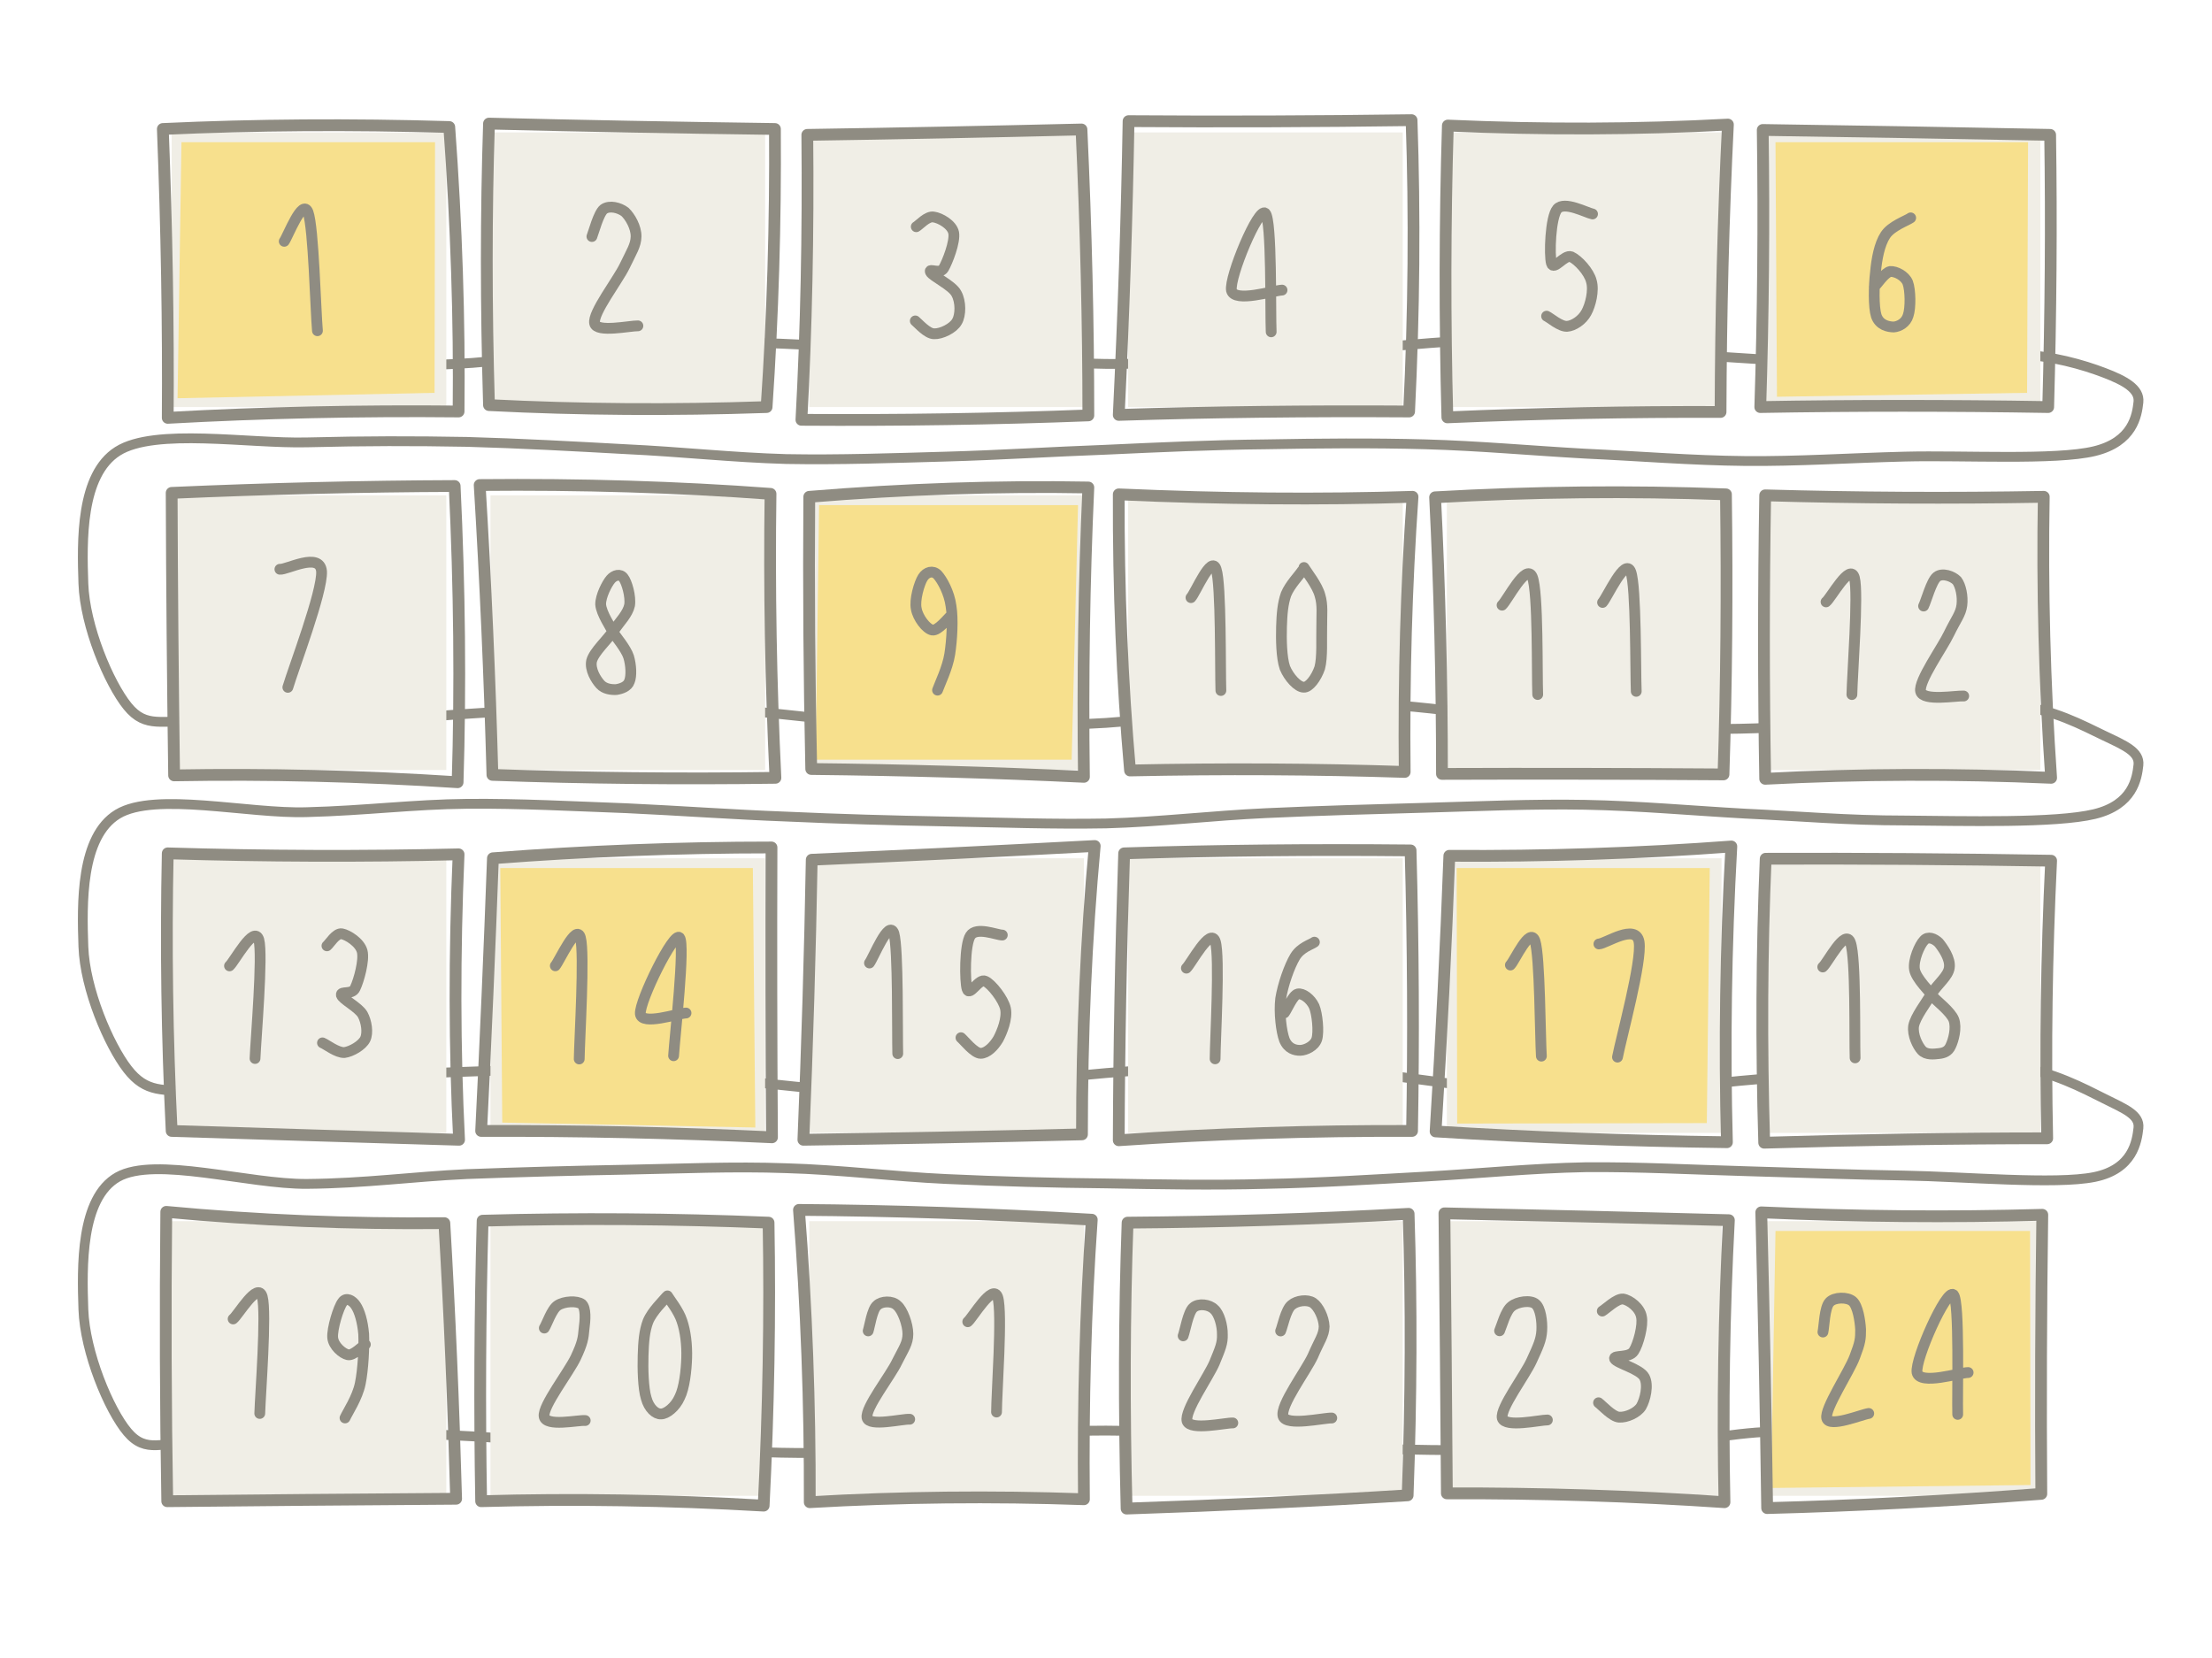
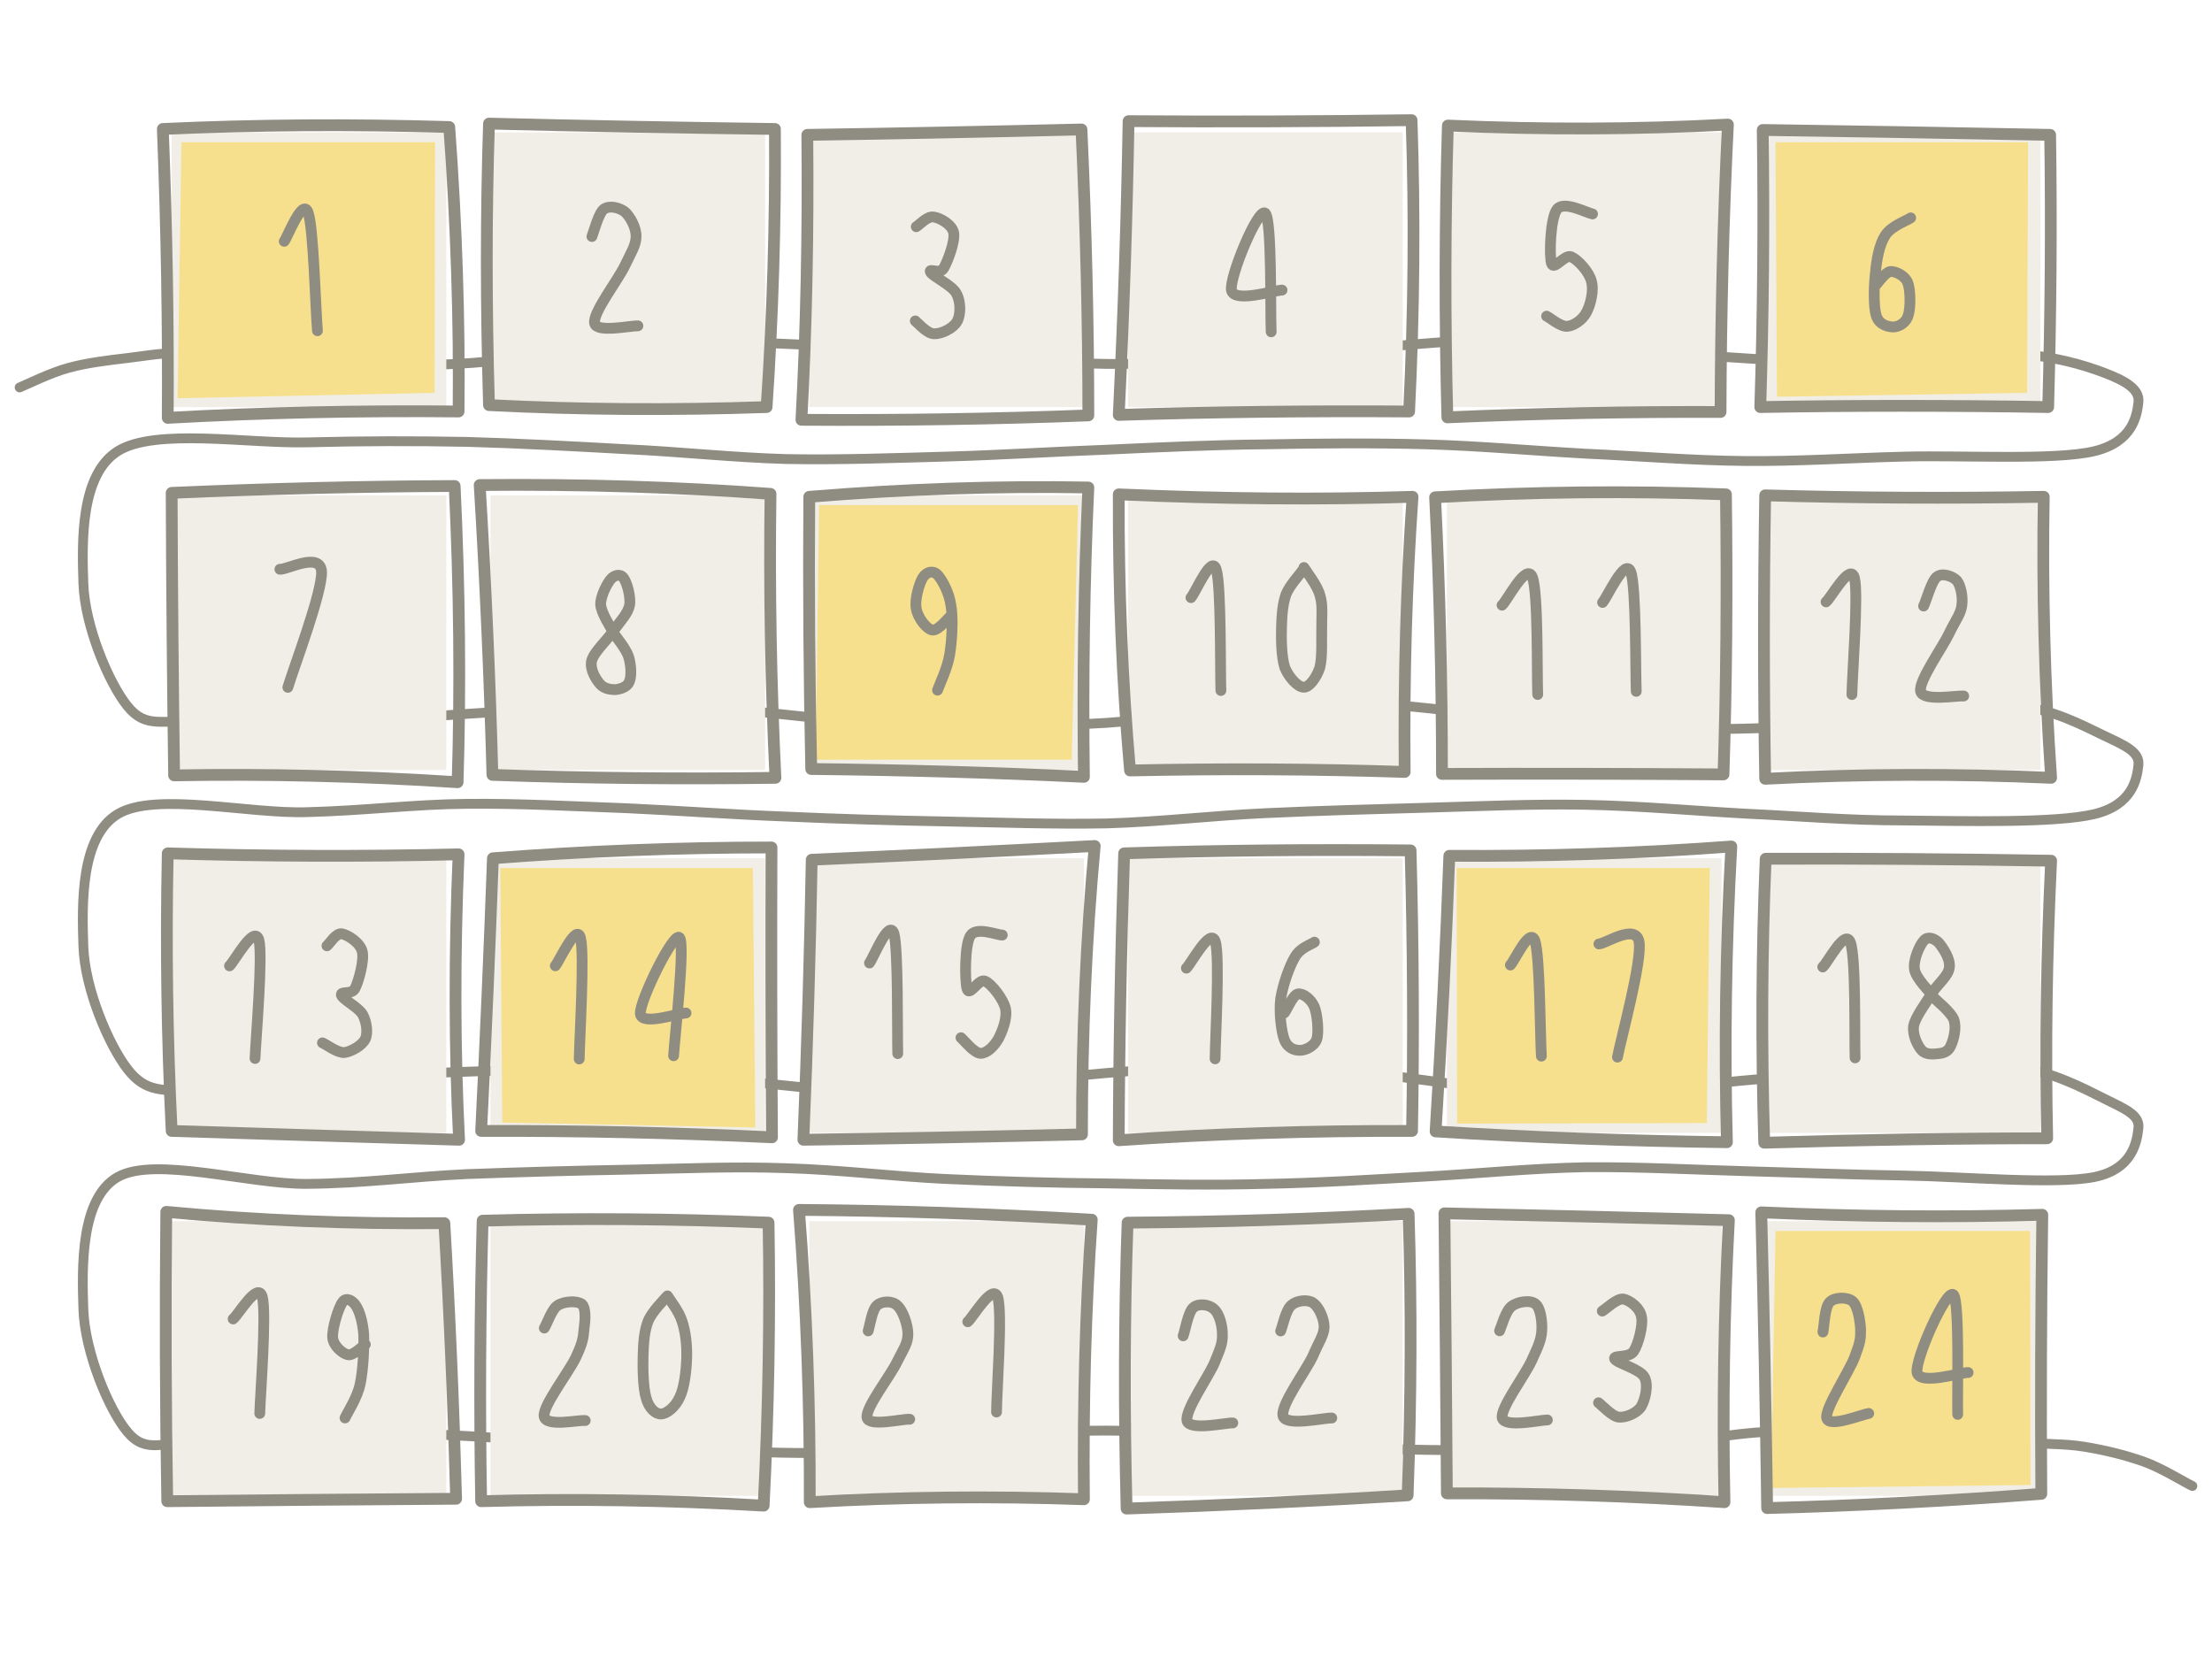
<svg xmlns="http://www.w3.org/2000/svg" viewBox="0 0 451 338" width="451" height="338" fill="none" stroke="#8F8C82" stroke-width="2.4" stroke-linecap="round" stroke-linejoin="round">
-   <path d="M40.0 71.9 C44.4 72.3 57.7 73.7 66.5 74.1 C75.3 74.4 84.2 74.7 93.0 74.2 C101.8 73.8 110.7 72.2 119.5 71.5 C128.3 70.7 137.2 70.0 146.0 69.9 C154.8 69.7 163.7 70.3 172.5 70.7 C181.3 71.2 190.2 72.0 199.0 72.6 C207.8 73.2 216.7 74.1 225.5 74.2 C234.3 74.3 243.2 73.6 252.0 73.1 C260.8 72.6 269.7 71.6 278.5 71.0 C287.3 70.4 296.2 69.3 305.0 69.4 C313.8 69.4 322.7 70.6 331.5 71.3 C340.3 71.9 349.2 72.7 358.0 73.2 C366.8 73.7 375.7 74.5 384.5 74.4 C393.3 74.2 403.6 72.0 411.0 72.2 C418.4 72.5 424.8 74.4 429.0 76.0 C433.2 77.6 436.3 79.3 436.0 82.0 C435.7 84.7 434.9 90.1 427.0 92.0 C419.1 93.9 400.3 92.8 388.4 93.1 C376.6 93.4 366.7 94.1 355.8 94.0 C345.0 93.9 334.1 93.0 323.2 92.5 C312.4 91.9 301.5 90.9 290.7 90.6 C279.8 90.3 268.9 90.4 258.1 90.6 C247.2 90.7 236.4 91.2 225.5 91.7 C214.6 92.1 203.8 92.8 192.9 93.1 C182.1 93.4 171.2 93.8 160.3 93.6 C149.5 93.3 138.6 92.1 127.8 91.6 C116.9 91.0 106.0 90.4 95.2 90.1 C84.3 89.9 74.4 89.9 62.6 90.2 C50.7 90.5 31.6 87.2 24.0 92.0 C16.4 96.8 16.7 110.3 17.0 119.0 C17.3 127.7 22.2 139.3 26.0 144.0 C29.8 148.7 33.2 146.6 40.0 147.3 C46.8 147.9 57.7 148.1 66.5 147.8 C75.3 147.6 84.2 146.3 93.0 145.7 C101.8 145.1 110.7 144.6 119.5 144.3 C128.3 144.1 137.2 144.0 146.0 144.5 C154.8 144.9 163.7 146.3 172.5 146.9 C181.3 147.5 190.2 148.1 199.0 148.2 C207.8 148.3 216.7 147.9 225.5 147.4 C234.3 146.8 243.2 145.4 252.0 144.8 C260.8 144.2 269.7 143.4 278.5 143.5 C287.3 143.7 296.2 145.1 305.0 145.9 C313.8 146.6 322.7 147.7 331.5 148.1 C340.3 148.6 349.2 148.8 358.0 148.5 C366.8 148.2 375.7 147.3 384.5 146.5 C393.3 145.8 403.6 143.3 411.0 143.9 C418.4 144.5 424.8 148.0 429.0 150.0 C433.2 152.0 436.3 153.3 436.0 156.0 C435.7 158.7 434.9 164.1 427.0 166.0 C419.1 167.9 400.3 167.4 388.4 167.3 C376.6 167.3 366.7 166.4 355.8 165.9 C345.0 165.3 334.1 164.3 323.2 164.1 C312.4 163.9 301.5 164.4 290.7 164.7 C279.8 165.0 268.9 165.3 258.1 165.8 C247.2 166.3 236.4 167.6 225.5 167.9 C214.6 168.1 203.8 167.7 192.9 167.5 C182.1 167.3 171.2 167.0 160.3 166.5 C149.5 166.1 138.6 165.3 127.8 164.8 C116.9 164.4 106.0 163.8 95.2 163.9 C84.3 164.0 74.4 165.3 62.6 165.6 C50.7 166.0 31.6 161.4 24.0 166.0 C16.4 170.6 16.7 184.3 17.0 193.0 C17.3 201.7 22.2 213.1 26.0 218.0 C29.8 222.9 33.2 222.2 40.0 222.5 C46.8 222.8 57.7 220.7 66.5 220.0 C75.3 219.4 84.2 218.9 93.0 218.6 C101.8 218.3 110.7 217.9 119.5 218.1 C128.3 218.4 137.2 219.2 146.0 219.9 C154.8 220.6 163.7 222.0 172.5 222.3 C181.3 222.6 190.2 222.3 199.0 221.7 C207.8 221.2 216.7 219.5 225.5 218.8 C234.3 218.1 243.2 217.3 252.0 217.3 C260.8 217.3 269.7 218.0 278.5 218.8 C287.3 219.6 296.2 221.3 305.0 221.9 C313.8 222.5 322.7 222.8 331.5 222.5 C340.3 222.2 349.2 220.8 358.0 220.1 C366.8 219.3 375.7 218.4 384.5 218.0 C393.3 217.6 403.6 216.5 411.0 217.5 C418.4 218.5 424.8 221.9 429.0 224.0 C433.2 226.1 436.3 227.3 436.0 230.0 C435.7 232.7 434.9 238.4 427.0 240.0 C419.1 241.6 400.3 239.9 388.4 239.7 C376.6 239.5 366.7 239.1 355.8 238.8 C345.0 238.5 334.1 237.9 323.2 238.0 C312.4 238.2 301.5 239.3 290.7 239.9 C279.8 240.5 268.9 241.2 258.1 241.4 C247.2 241.7 236.4 241.5 225.5 241.3 C214.6 241.2 203.8 240.9 192.9 240.4 C182.1 239.9 171.2 238.5 160.3 238.2 C149.5 237.8 138.6 238.3 127.8 238.5 C116.9 238.7 106.0 239.0 95.2 239.4 C84.3 239.9 74.4 241.3 62.6 241.4 C50.7 241.5 31.6 235.7 24.0 240.0 C16.4 244.3 16.7 258.3 17.0 267.0 C17.3 275.7 22.2 287.5 26.0 292.0 C29.8 296.5 33.2 294.0 40.0 294.0 C46.8 293.9 57.7 292.1 66.5 291.9 C75.3 291.7 84.2 292.2 93.0 292.7 C101.8 293.1 110.7 294.0 119.5 294.5 C128.3 295.1 137.2 295.6 146.0 295.8 C154.8 296.1 163.7 296.5 172.5 296.1 C181.3 295.6 190.2 293.7 199.0 293.0 C207.8 292.3 216.7 291.7 225.5 291.7 C234.3 291.7 243.2 292.6 252.0 293.2 C260.8 293.8 269.7 294.9 278.5 295.3 C287.3 295.7 296.2 295.7 305.0 295.7 C313.8 295.7 322.7 296.0 331.5 295.4 C340.3 294.8 349.2 292.8 358.0 292.1 C366.8 291.5 375.7 291.3 384.5 291.6 C393.3 291.9 406.6 293.6 411.0 294.0" stroke="#8F8C82" stroke-width="2" vector-effect="non-scaling-stroke" />
+   <path d="M4.0 79.0 C5.7 78.3 10.3 76.0 14.0 75.0 C17.7 74.0 21.7 73.5 26.0 73.0 C30.3 72.5 33.2 71.8 40.0 71.9 C46.8 72.1 57.7 73.7 66.5 74.1 C75.3 74.4 84.2 74.7 93.0 74.2 C101.8 73.8 110.7 72.2 119.5 71.5 C128.3 70.7 137.2 70.0 146.0 69.9 C154.8 69.7 163.7 70.3 172.5 70.7 C181.3 71.2 190.2 72.0 199.0 72.6 C207.8 73.2 216.7 74.1 225.5 74.2 C234.3 74.3 243.2 73.6 252.0 73.1 C260.8 72.6 269.7 71.6 278.5 71.0 C287.3 70.4 296.2 69.3 305.0 69.4 C313.8 69.4 322.7 70.6 331.5 71.3 C340.3 71.9 349.2 72.7 358.0 73.2 C366.8 73.7 375.7 74.5 384.5 74.4 C393.3 74.2 403.6 72.0 411.0 72.2 C418.4 72.5 424.8 74.4 429.0 76.0 C433.2 77.6 436.3 79.3 436.0 82.0 C435.7 84.7 434.9 90.1 427.0 92.0 C419.1 93.9 400.3 92.8 388.4 93.1 C376.6 93.4 366.7 94.1 355.8 94.0 C345.0 93.9 334.1 93.0 323.2 92.5 C312.4 91.9 301.5 90.9 290.7 90.6 C279.8 90.3 268.9 90.4 258.1 90.6 C247.2 90.7 236.4 91.2 225.5 91.7 C214.6 92.1 203.8 92.8 192.9 93.1 C182.1 93.4 171.2 93.8 160.3 93.6 C149.5 93.3 138.6 92.1 127.8 91.6 C116.9 91.0 106.0 90.4 95.2 90.1 C84.3 89.9 74.4 89.9 62.6 90.2 C50.7 90.5 31.6 87.2 24.0 92.0 C16.4 96.8 16.7 110.3 17.0 119.0 C17.3 127.7 22.2 139.3 26.0 144.0 C29.8 148.7 33.2 146.6 40.0 147.3 C46.8 147.9 57.7 148.1 66.5 147.8 C75.3 147.6 84.2 146.3 93.0 145.7 C101.8 145.1 110.7 144.6 119.5 144.3 C128.3 144.1 137.2 144.0 146.0 144.5 C154.8 144.9 163.7 146.3 172.5 146.9 C181.3 147.5 190.2 148.1 199.0 148.2 C207.8 148.3 216.7 147.9 225.5 147.4 C234.3 146.8 243.2 145.4 252.0 144.8 C260.8 144.2 269.7 143.4 278.5 143.5 C287.3 143.7 296.2 145.1 305.0 145.9 C313.8 146.6 322.7 147.7 331.5 148.1 C340.3 148.6 349.2 148.8 358.0 148.5 C366.8 148.2 375.7 147.3 384.5 146.5 C393.3 145.8 403.6 143.3 411.0 143.9 C418.4 144.5 424.8 148.0 429.0 150.0 C433.2 152.0 436.3 153.3 436.0 156.0 C435.7 158.7 434.9 164.1 427.0 166.0 C419.1 167.9 400.3 167.4 388.4 167.3 C376.6 167.3 366.7 166.4 355.8 165.9 C345.0 165.3 334.1 164.3 323.2 164.1 C312.4 163.9 301.5 164.4 290.7 164.7 C279.8 165.0 268.9 165.3 258.1 165.8 C247.2 166.3 236.4 167.6 225.5 167.9 C214.6 168.1 203.8 167.7 192.9 167.5 C182.1 167.3 171.2 167.0 160.3 166.5 C149.5 166.1 138.6 165.3 127.8 164.8 C116.9 164.4 106.0 163.8 95.2 163.9 C84.3 164.0 74.4 165.3 62.6 165.6 C50.7 166.0 31.6 161.4 24.0 166.0 C16.4 170.6 16.7 184.3 17.0 193.0 C17.3 201.7 22.2 213.1 26.0 218.0 C29.8 222.9 33.2 222.2 40.0 222.5 C46.8 222.8 57.7 220.7 66.5 220.0 C75.3 219.4 84.2 218.9 93.0 218.6 C101.8 218.3 110.7 217.9 119.5 218.1 C128.3 218.4 137.2 219.2 146.0 219.9 C154.8 220.6 163.7 222.0 172.5 222.3 C181.3 222.6 190.2 222.3 199.0 221.7 C207.8 221.2 216.7 219.5 225.5 218.8 C234.3 218.1 243.2 217.3 252.0 217.3 C260.8 217.3 269.7 218.0 278.5 218.8 C287.3 219.6 296.2 221.3 305.0 221.9 C313.8 222.5 322.7 222.8 331.5 222.5 C340.3 222.2 349.2 220.8 358.0 220.1 C366.8 219.3 375.7 218.4 384.5 218.0 C393.3 217.6 403.6 216.5 411.0 217.5 C418.4 218.5 424.8 221.9 429.0 224.0 C433.2 226.1 436.3 227.3 436.0 230.0 C435.7 232.7 434.9 238.4 427.0 240.0 C419.1 241.6 400.3 239.9 388.4 239.7 C376.6 239.5 366.7 239.1 355.8 238.8 C345.0 238.5 334.1 237.9 323.2 238.0 C312.4 238.2 301.5 239.3 290.7 239.9 C279.8 240.5 268.9 241.2 258.1 241.4 C247.2 241.7 236.4 241.5 225.5 241.3 C214.6 241.2 203.8 240.9 192.9 240.4 C182.1 239.9 171.2 238.5 160.3 238.2 C149.5 237.8 138.6 238.3 127.8 238.5 C116.9 238.7 106.0 239.0 95.2 239.4 C84.3 239.9 74.4 241.3 62.6 241.4 C50.7 241.5 31.6 235.7 24.0 240.0 C16.4 244.3 16.7 258.3 17.0 267.0 C17.3 275.7 22.2 287.5 26.0 292.0 C29.8 296.5 33.2 294.0 40.0 294.0 C46.8 293.9 57.7 292.1 66.5 291.9 C75.3 291.7 84.2 292.2 93.0 292.7 C101.8 293.1 110.7 294.0 119.5 294.5 C128.3 295.1 137.2 295.6 146.0 295.8 C154.8 296.1 163.7 296.5 172.5 296.1 C181.3 295.6 190.2 293.7 199.0 293.0 C207.8 292.3 216.7 291.7 225.5 291.7 C234.3 291.7 243.2 292.6 252.0 293.2 C260.8 293.8 269.7 294.9 278.5 295.3 C287.3 295.7 296.2 295.7 305.0 295.7 C313.8 295.7 322.7 296.0 331.5 295.4 C340.3 294.8 349.2 292.8 358.0 292.1 C366.8 291.5 375.7 291.3 384.5 291.6 C393.3 291.9 404.2 293.5 411.0 294.0 C417.8 294.6 420.7 294.3 425.0 295.0 C429.3 295.7 433.3 296.7 437.0 298.0 C440.7 299.3 445.3 302.2 447.0 303.0" stroke="#8F8C82" stroke-width="2" vector-effect="non-scaling-stroke" />
  <path d="M35 27 L91 27 L91 83 L35 83 Z" fill="#F0EEE6" stroke="none" />
  <path d="M37 29 L88.7 29 L88.6 80.1 L36.2 81.2 Z" fill="#F7E08D" stroke="none" />
  <path d="M33.2 26.3 Q61.4 25.0 91.6 25.9 Q93.8 55.9 93.5 83.9 Q63.1 83.6 34.2 85.2 Q34.4 57.1 33.2 26.3" />
  <g transform="rotate(-2.4 63.0 55.0)" stroke-width="2.2">
    <path d="M58.2 49.0 C59.0 48.0 62.3 40.2 63.3 43.3 C64.3 46.4 64.0 63.5 64.2 67.5" />
  </g>
  <path d="M100 27 L156 27 L156 83 L100 83 Z" fill="#F0EEE6" stroke="none" />
  <path d="M99.7 25.2 Q128.0 25.9 158.0 26.3 Q158.2 55.0 156.3 83.0 Q127.4 84.0 99.7 82.6 Q98.8 52.5 99.7 25.2" />
  <g transform="rotate(-1.8 128.0 55.0)" stroke-width="2.2">
    <path d="M120.9 48.0 C121.3 47.1 122.4 43.3 123.5 42.5 C124.7 41.7 126.7 42.3 127.8 43.2 C128.8 44.2 130.0 46.4 129.9 48.3 C129.8 50.1 128.9 51.3 127.4 54.2 C125.9 57.1 120.5 63.6 120.9 65.7 C121.2 67.7 128.2 66.4 129.7 66.5" />
  </g>
  <path d="M165 27 L221 27 L221 83 L165 83 Z" fill="#F0EEE6" stroke="none" />
  <path d="M164.6 27.5 Q191.3 27.1 220.5 26.4 Q221.9 56.8 221.9 84.7 Q193.4 85.8 163.4 85.6 Q164.9 57.8 164.6 27.5" />
  <g transform="rotate(-1.2 193.0 55.0)" stroke-width="2.2">
    <path d="M187.0 46.1 C187.6 45.8 189.3 43.9 190.6 44.2 C191.9 44.4 194.3 45.8 194.6 47.5 C194.9 49.3 193.2 53.4 192.4 54.7 C191.6 56.0 189.3 54.5 189.7 55.4 C190.1 56.3 194.1 58.2 194.9 59.9 C195.8 61.6 195.7 64.3 194.9 65.6 C194.1 67.0 191.6 68.1 190.2 68.0 C188.8 68.0 187.0 65.8 186.4 65.3" />
  </g>
  <path d="M230 27 L286 27 L286 83 L230 83 Z" fill="#F0EEE6" stroke="none" />
  <path d="M230.1 24.7 Q258.9 24.9 287.8 24.5 Q288.8 53.5 287.3 83.9 Q256.3 83.7 228.1 84.6 Q229.6 53.8 230.1 24.7" />
  <g transform="rotate(-2.6 258.0 55.0)" stroke-width="2.2">
    <path d="M258.6 67.7 C258.6 63.7 259.8 45.0 258.5 43.5 C257.2 42.0 250.5 56.2 250.9 58.9 C251.4 61.5 259.5 59.3 261.2 59.3" />
  </g>
  <path d="M295 27 L351 27 L351 83 L295 83 Z" fill="#F0EEE6" stroke="none" />
  <path d="M295.2 25.6 Q324.4 26.9 352.3 25.4 Q350.9 53.7 350.8 84.0 Q322.8 83.9 295.1 85.1 Q294.3 55.1 295.2 25.6" />
  <g transform="rotate(1.0 323.0 55.0)" stroke-width="2.2">
    <path d="M324.5 43.6 C323.3 43.4 318.7 41.0 317.3 42.7 C315.9 44.4 315.8 52.2 316.3 53.8 C316.8 55.4 318.9 51.9 320.3 52.4 C321.7 53.0 324.0 55.4 324.5 57.3 C325.1 59.2 324.4 62.2 323.6 63.7 C322.8 65.3 321.0 66.5 319.7 66.6 C318.3 66.7 316.2 64.9 315.5 64.6" />
  </g>
  <path d="M360 27 L416 27 L416 83 L360 83 Z" fill="#F0EEE6" stroke="none" />
  <path d="M362 29 L413.5 29 L413.3 80.1 L362.3 80.9 Z" fill="#F7E08D" stroke="none" />
  <path d="M359.4 26.5 Q387.2 26.9 418.0 27.5 Q418.4 54.3 417.6 83.0 Q387.6 82.5 358.9 83.0 Q359.8 54.8 359.4 26.5" />
  <g transform="rotate(0.9 388.0 55.0)" stroke-width="2.2">
    <path d="M389.4 44.4 C388.6 45.0 385.5 46.1 384.3 48.0 C383.1 49.9 382.6 52.9 382.4 55.6 C382.1 58.4 382.1 62.7 382.7 64.5 C383.4 66.4 385.2 66.7 386.3 66.7 C387.4 66.6 388.8 65.8 389.2 64.3 C389.7 62.8 389.6 59.1 389.0 57.6 C388.4 56.2 386.5 55.3 385.4 55.4 C384.3 55.6 382.7 58.1 382.2 58.6" />
  </g>
  <path d="M35 101 L91 101 L91 157 L35 157 Z" fill="#F0EEE6" stroke="none" />
  <path d="M35.0 100.5 Q64.7 99.2 92.7 99.1 Q94.2 130.4 93.3 159.5 Q63.9 157.6 35.5 158.1 Q35.1 129.4 35.0 100.5" />
  <g transform="rotate(2.1 63.0 129.0)" stroke-width="2.2">
    <path d="M56.6 116.3 C58.0 116.4 64.6 112.4 65.1 116.4 C65.5 120.5 60.1 136.4 59.1 140.3" />
  </g>
  <path d="M100 101 L156 101 L156 157 L100 157 Z" fill="#F0EEE6" stroke="none" />
  <path d="M97.8 98.9 Q128.8 98.6 157.1 100.7 Q156.7 129.7 158.1 158.6 Q128.6 159.0 100.4 158.0 Q99.6 128.5 97.8 98.9" />
  <g transform="rotate(2.7 128.0 129.0)" stroke-width="2.2">
    <path d="M125.0 129.0 C124.5 128.1 122.4 125.3 122.2 123.5 C122.1 121.8 123.3 119.2 124.0 118.3 C124.7 117.4 125.9 117.0 126.6 117.9 C127.3 118.7 128.3 121.6 128.1 123.4 C127.8 125.2 126.3 126.8 125.1 128.7 C123.9 130.7 121.3 133.2 120.9 135.1 C120.6 136.9 122.0 138.9 122.9 139.8 C123.8 140.7 125.2 140.8 126.2 140.7 C127.2 140.5 128.5 140.0 128.8 138.9 C129.2 137.8 129.0 135.6 128.4 133.9 C127.8 132.3 125.6 129.9 125.0 129.1" />
  </g>
  <path d="M165 101 L221 101 L221 157 L165 157 Z" fill="#F0EEE6" stroke="none" />
  <path d="M167 103 L219.8 103 L218.5 154.9 L166.3 154.9 Z" fill="#F7E08D" stroke="none" />
  <path d="M165.0 101.3 Q194.3 98.9 221.9 99.4 Q220.6 128.1 221.0 158.4 Q193.7 157.1 165.4 156.8 Q164.8 129.4 165.0 101.3" />
  <g transform="rotate(-3.2 193.0 129.0)" stroke-width="2.2">
    <path d="M194.1 125.6 C193.5 126.0 191.3 128.6 190.1 128.3 C188.9 128.0 187.3 125.6 187.1 123.8 C186.8 122.0 188.0 118.6 188.8 117.5 C189.6 116.4 190.9 116.1 191.8 117.1 C192.7 118.2 194.0 120.9 194.2 123.6 C194.5 126.3 194.0 130.6 193.4 133.4 C192.8 136.2 191.0 139.4 190.5 140.6" />
  </g>
  <path d="M230 101 L286 101 L286 157 L230 157 Z" fill="#F0EEE6" stroke="none" />
  <path d="M228.1 100.8 Q259.6 102.2 288.0 101.3 Q286.1 128.6 286.4 157.4 Q259.1 156.5 230.4 157.1 Q228.0 129.9 228.1 100.8" />
  <g transform="rotate(-0.6 258.0 129.0)" stroke-width="2.2">
    <path d="M242.9 121.7 C243.8 120.8 247.2 112.8 248.1 116.0 C249.1 119.1 248.7 136.5 248.8 140.7" />
    <path d="M265.6 116.5 C265.1 117.3 263.1 119.3 262.3 121.2 C261.6 123.1 261.4 125.3 261.3 127.8 C261.2 130.3 261.2 134.1 261.9 136.2 C262.7 138.2 264.5 140.2 265.7 140.2 C266.8 140.3 268.3 138.3 269.0 136.3 C269.6 134.2 269.4 130.4 269.5 127.9 C269.5 125.5 269.8 123.5 269.2 121.5 C268.7 119.5 266.6 116.8 266.0 115.8" />
  </g>
  <path d="M295 101 L351 101 L351 157 L295 157 Z" fill="#F0EEE6" stroke="none" />
  <path d="M292.6 101.4 Q322.5 99.7 351.9 100.8 Q352.3 130.4 351.4 157.9 Q321.8 157.7 294.0 157.8 Q294.0 129.3 292.6 101.4" />
  <g transform="rotate(-2.4 323.0 129.0)" stroke-width="2.2">
    <path d="M306.5 122.7 C307.6 121.8 311.8 114.2 312.9 117.2 C314.0 120.3 313.0 137.2 313.0 141.2" />
    <path d="M327.0 123.0 C328.0 122.0 332.0 113.9 333.0 117.0 C334.0 120.0 333.1 137.4 333.1 141.4" />
  </g>
  <path d="M360 101 L416 101 L416 157 L360 157 Z" fill="#F0EEE6" stroke="none" />
  <path d="M359.9 101.0 Q388.0 101.8 416.7 101.3 Q416.2 129.5 418.2 158.6 Q388.9 157.3 359.9 158.8 Q359.4 130.3 359.9 101.0" />
  <g transform="rotate(1.0 388.0 129.0)" stroke-width="2.2">
    <path d="M372.2 123.0 C373.2 122.2 377.0 114.8 377.9 118.0 C378.8 121.1 377.8 137.8 377.8 141.8" />
    <path d="M392.1 123.5 C392.6 122.5 393.6 118.4 394.7 117.5 C395.8 116.6 397.9 117.3 398.8 118.2 C399.6 119.2 400.1 121.4 399.9 123.2 C399.7 125.0 398.8 126.0 397.4 129.0 C396.1 131.9 391.3 138.8 391.8 140.9 C392.3 143.0 399.2 141.6 400.6 141.7" />
  </g>
  <path d="M35 175 L91 175 L91 231 L35 231 Z" fill="#F0EEE6" stroke="none" />
  <path d="M34.2 174.0 Q64.1 174.9 93.5 174.2 Q92.2 204.6 93.6 232.4 Q63.3 231.5 35.0 230.6 Q33.6 202.3 34.2 174.0" />
  <g transform="rotate(0.9 63.0 203.0)" stroke-width="2.2">
    <path d="M46.7 197.2 C47.7 196.3 51.6 188.6 52.6 191.8 C53.5 194.9 52.3 212.0 52.2 216.0" />
    <path d="M66.5 192.8 C67.0 192.4 68.3 190.1 69.5 190.3 C70.7 190.5 73.2 192.0 73.7 193.8 C74.2 195.6 73.1 199.8 72.4 201.3 C71.8 202.8 69.4 201.9 69.6 202.8 C69.9 203.7 73.1 205.2 74.0 206.7 C74.8 208.1 75.2 210.4 74.6 211.7 C74.0 213.0 71.8 214.3 70.4 214.5 C68.9 214.6 66.7 212.9 65.9 212.6" />
  </g>
  <path d="M100 175 L156 175 L156 231 L100 231 Z" fill="#F0EEE6" stroke="none" />
  <path d="M102 177 L153.5 177 L154.0 229.9 L102.4 228.9 Z" fill="#F7E08D" stroke="none" />
  <path d="M100.5 175.0 Q129.0 172.8 157.3 172.8 Q157.2 202.8 157.4 231.9 Q127.6 230.5 98.1 230.6 Q99.5 202.5 100.5 175.0" />
  <g transform="rotate(2.2 128.0 203.0)" stroke-width="2.2">
    <path d="M113.0 197.5 C113.8 196.5 117.0 188.5 117.9 191.6 C118.9 194.7 118.5 212.2 118.6 216.3" />
    <path d="M137.8 214.9 C137.9 210.9 139.3 192.2 138.1 190.8 C136.9 189.4 130.4 204.0 130.7 206.6 C131.0 209.1 138.4 206.2 140.0 206.1" />
  </g>
  <path d="M165 175 L221 175 L221 231 L165 231 Z" fill="#F0EEE6" stroke="none" />
  <path d="M165.5 175.3 Q193.2 174.1 223.2 172.5 Q220.6 200.7 220.6 231.3 Q192.7 232.0 163.8 232.4 Q165.0 203.5 165.5 175.3" />
  <g transform="rotate(-0.2 193.0 203.0)" stroke-width="2.2">
    <path d="M177.3 196.3 C178.1 195.3 181.3 187.2 182.3 190.3 C183.2 193.4 182.9 210.7 183.0 214.8" />
    <path d="M204.4 190.7 C203.3 190.7 199.1 188.9 197.9 190.8 C196.7 192.6 196.7 200.2 197.2 201.7 C197.7 203.3 199.6 199.4 200.9 200.1 C202.2 200.7 204.6 203.8 205.0 205.7 C205.4 207.7 204.3 210.4 203.5 211.9 C202.6 213.4 201.2 214.8 199.9 214.8 C198.6 214.8 196.5 212.1 195.9 211.6" />
  </g>
  <path d="M230 175 L286 175 L286 231 L230 231 Z" fill="#F0EEE6" stroke="none" />
  <path d="M229.2 174.0 Q257.1 173.1 287.6 173.4 Q288.4 202.6 287.9 230.6 Q257.3 230.5 228.1 232.5 Q228.2 203.9 229.2 174.0" />
  <g transform="rotate(-1.1 258.0 203.0)" stroke-width="2.2">
    <path d="M242.0 197.1 C243.0 196.2 247.1 188.7 248.0 191.8 C248.9 194.9 247.6 211.7 247.5 215.7" />
    <path d="M268.2 192.3 C267.5 192.8 265.4 193.3 264.2 195.2 C263.0 197.1 261.6 200.9 261.1 203.7 C260.7 206.5 261.1 210.4 261.7 212.1 C262.4 213.9 263.8 214.3 264.9 214.3 C266.0 214.3 267.8 213.5 268.3 212.1 C268.8 210.6 268.5 206.9 267.9 205.4 C267.2 203.8 265.6 202.6 264.6 202.8 C263.6 203.0 262.3 206.0 261.8 206.6" />
  </g>
  <path d="M295 175 L351 175 L351 231 L295 231 Z" fill="#F0EEE6" stroke="none" />
  <path d="M297 177 L348.6 177 L348.0 229.0 L297.1 229.1 Z" fill="#F7E08D" stroke="none" />
  <path d="M295.5 174.5 Q324.9 174.7 353.0 172.6 Q351.3 203.2 352.1 232.9 Q321.3 232.5 292.7 230.7 Q294.5 201.8 295.5 174.5" />
  <g transform="rotate(-2.2 323.0 203.0)" stroke-width="2.2">
    <path d="M308.2 196.2 C309.1 195.4 312.5 188.4 313.4 191.5 C314.3 194.6 313.7 211.1 313.8 215.0" />
    <path d="M326.4 192.6 C327.8 192.6 334.1 188.6 334.6 192.5 C335.1 196.4 330.2 211.9 329.3 215.8" />
  </g>
  <path d="M360 175 L416 175 L416 231 L360 231 Z" fill="#F0EEE6" stroke="none" />
  <path d="M360.0 175.1 Q388.9 175.0 418.2 175.5 Q416.8 204.5 417.4 232.1 Q390.0 232.1 359.7 233.0 Q358.8 203.1 360.0 175.1" />
  <g transform="rotate(-0.6 388.0 203.0)" stroke-width="2.2">
    <path d="M371.7 197.0 C372.7 196.2 376.4 189.0 377.4 192.1 C378.5 195.2 378.0 211.7 378.1 215.6" />
    <path d="M394.2 203.3 C393.6 202.4 390.7 199.6 390.4 197.7 C390.1 195.8 391.5 192.7 392.4 191.8 C393.2 190.9 394.5 191.4 395.4 192.3 C396.2 193.3 397.8 195.6 397.5 197.4 C397.3 199.1 395.1 200.7 393.8 202.7 C392.6 204.7 390.5 207.3 390.1 209.2 C389.8 211.1 390.9 213.3 391.7 214.2 C392.6 215.2 394.2 215.0 395.2 214.9 C396.2 214.8 397.1 214.5 397.6 213.4 C398.2 212.2 398.9 209.7 398.3 208.0 C397.7 206.4 394.9 204.2 394.2 203.4" />
  </g>
  <path d="M35 249 L91 249 L91 305 L35 305 Z" fill="#F0EEE6" stroke="none" />
  <path d="M33.9 247.1 Q61.6 249.7 90.6 249.4 Q92.2 276.7 93.0 305.6 Q62.1 305.8 34.1 306.1 Q33.6 277.5 33.9 247.1" />
  <g transform="rotate(1.7 63.0 277.0)" stroke-width="2.2">
    <path d="M47.3 269.4 C48.3 268.6 52.1 261.5 53.1 264.7 C54.1 267.9 53.3 284.5 53.3 288.5" />
    <path d="M74.4 273.8 C73.8 274.2 72.0 276.2 70.9 276.0 C69.8 275.8 67.9 274.3 67.7 272.6 C67.5 270.8 68.7 266.4 69.5 265.3 C70.2 264.2 71.5 264.9 72.2 265.9 C73.0 267.0 73.7 269.1 74.0 271.7 C74.2 274.4 74.1 278.9 73.6 281.8 C73.1 284.7 71.2 287.7 70.7 288.9" />
  </g>
  <path d="M100 249 L156 249 L156 305 L100 305 Z" fill="#F0EEE6" stroke="none" />
  <path d="M98.4 248.9 Q127.6 248.1 156.7 249.3 Q157.2 277.6 155.7 307.0 Q126.3 305.3 98.1 306.1 Q97.6 277.4 98.4 248.9" />
  <g transform="rotate(1.7 128.0 277.0)" stroke-width="2.2">
    <path d="M110.8 271.3 C111.3 270.5 112.2 267.4 113.4 266.6 C114.7 265.7 117.3 265.5 118.3 266.2 C119.2 267.0 119.1 269.4 118.9 271.3 C118.8 273.1 118.7 274.1 117.4 277.1 C116.1 280.1 110.9 287.2 111.3 289.3 C111.7 291.5 118.3 289.8 119.7 289.9" />
    <path d="M135.5 264.2 C134.9 265.0 132.7 267.2 131.9 269.3 C131.2 271.3 131.1 273.6 131.1 276.3 C131.1 278.9 131.3 283.0 132.0 285.0 C132.6 287.0 134.0 288.2 135.1 288.1 C136.2 288.1 138.0 286.6 138.8 284.6 C139.7 282.7 140.0 279.1 140.0 276.5 C140.0 273.9 139.6 271.1 138.8 269.0 C138.1 267.0 136.2 264.8 135.7 264.0" />
  </g>
  <path d="M165 249 L221 249 L221 305 L165 305 Z" fill="#F0EEE6" stroke="none" />
  <path d="M162.9 246.7 Q191.5 246.9 222.6 248.7 Q220.7 276.0 221.0 305.7 Q192.7 304.7 165.1 306.3 Q165.2 276.3 162.9 246.7" />
  <g transform="rotate(0.1 193.0 277.0)" stroke-width="2.2">
    <path d="M177.0 271.4 C177.3 270.5 177.8 267.0 178.8 266.2 C179.7 265.3 181.9 265.2 182.9 266.2 C184.0 267.1 185.1 270.1 185.1 272.0 C185.1 273.9 184.3 274.9 182.9 277.7 C181.6 280.5 176.4 287.1 176.8 289.1 C177.2 291.0 184.0 289.3 185.5 289.4" />
    <path d="M197.3 269.5 C198.3 268.7 202.4 261.5 203.4 264.5 C204.4 267.6 203.2 284.0 203.2 287.9" />
  </g>
  <path d="M230 249 L286 249 L286 305 L230 305 Z" fill="#F0EEE6" stroke="none" />
  <path d="M229.9 249.3 Q258.6 249.1 287.2 247.5 Q288.1 275.3 287.0 304.9 Q259.7 306.6 229.7 307.6 Q228.9 277.2 229.9 249.3" />
  <g transform="rotate(-2.0 258.0 277.0)" stroke-width="2.2">
    <path d="M241.4 271.8 C241.8 270.9 242.6 266.9 243.7 266.1 C244.8 265.2 247.0 265.6 247.9 266.6 C248.9 267.5 249.5 270.0 249.4 271.8 C249.4 273.6 248.9 274.6 247.6 277.5 C246.3 280.3 241.1 287.1 241.6 289.2 C242.2 291.2 249.4 289.8 250.9 289.9" />
    <path d="M261.3 271.5 C261.7 270.7 262.5 267.2 263.7 266.3 C264.8 265.4 267.0 265.2 268.1 266.0 C269.2 266.8 270.2 269.1 270.2 270.9 C270.1 272.7 269.1 273.8 267.7 276.8 C266.2 279.8 260.6 286.7 261.2 288.9 C261.8 291.0 269.4 289.5 271.1 289.6" />
  </g>
  <path d="M295 249 L351 249 L351 305 L295 305 Z" fill="#F0EEE6" stroke="none" />
  <path d="M294.5 247.4 Q322.6 248.0 352.5 248.8 Q351.0 277.2 351.6 306.3 Q323.5 304.4 295.0 304.5 Q294.8 275.2 294.5 247.4" />
  <g transform="rotate(0.5 323.0 277.0)" stroke-width="2.2">
    <path d="M305.7 271.5 C306.1 270.6 306.9 267.4 308.1 266.5 C309.3 265.5 312.0 265.1 313.0 266.0 C314.0 266.8 314.4 269.5 314.3 271.4 C314.2 273.3 313.6 274.6 312.3 277.5 C311.0 280.5 305.9 287.3 306.4 289.3 C307.0 291.3 314.1 289.6 315.6 289.6" />
    <path d="M326.6 267.3 C327.3 266.9 329.5 264.7 330.8 264.8 C332.2 265.0 334.3 266.6 334.6 268.4 C335.0 270.1 334.0 274.0 333.1 275.4 C332.2 276.9 328.9 276.2 329.2 277.0 C329.6 277.9 334.4 279.0 335.3 280.7 C336.2 282.3 335.5 285.3 334.7 286.7 C333.9 288.0 331.7 289.0 330.2 288.9 C328.8 288.8 326.7 286.5 326.0 286.0" />
  </g>
  <path d="M360 249 L416 249 L416 305 L360 305 Z" fill="#F0EEE6" stroke="none" />
  <path d="M362 251 L413.9 251 L414.0 302.8 L361.1 303.4 Z" fill="#F7E08D" stroke="none" />
  <path d="M359.1 247.2 Q388.2 248.5 416.4 247.7 Q416.0 277.1 416.2 304.6 Q387.4 306.8 360.3 307.5 Q359.9 278.5 359.1 247.2" />
  <g transform="rotate(-3.2 388.0 277.0)" stroke-width="2.2">
    <path d="M372.0 270.7 C372.3 269.7 372.6 265.7 373.7 264.7 C374.7 263.7 377.4 263.8 378.4 264.8 C379.4 265.8 379.7 268.8 379.7 270.6 C379.6 272.5 379.5 273.2 378.2 276.1 C376.9 279.1 371.4 286.4 371.8 288.3 C372.2 290.3 379.0 287.9 380.4 287.8" />
    <path d="M398.5 289.0 C398.6 285.0 400.2 266.1 399.0 264.6 C397.7 263.1 390.4 277.3 390.7 280.0 C391.1 282.7 399.4 280.5 401.1 280.6" />
  </g>
</svg>
